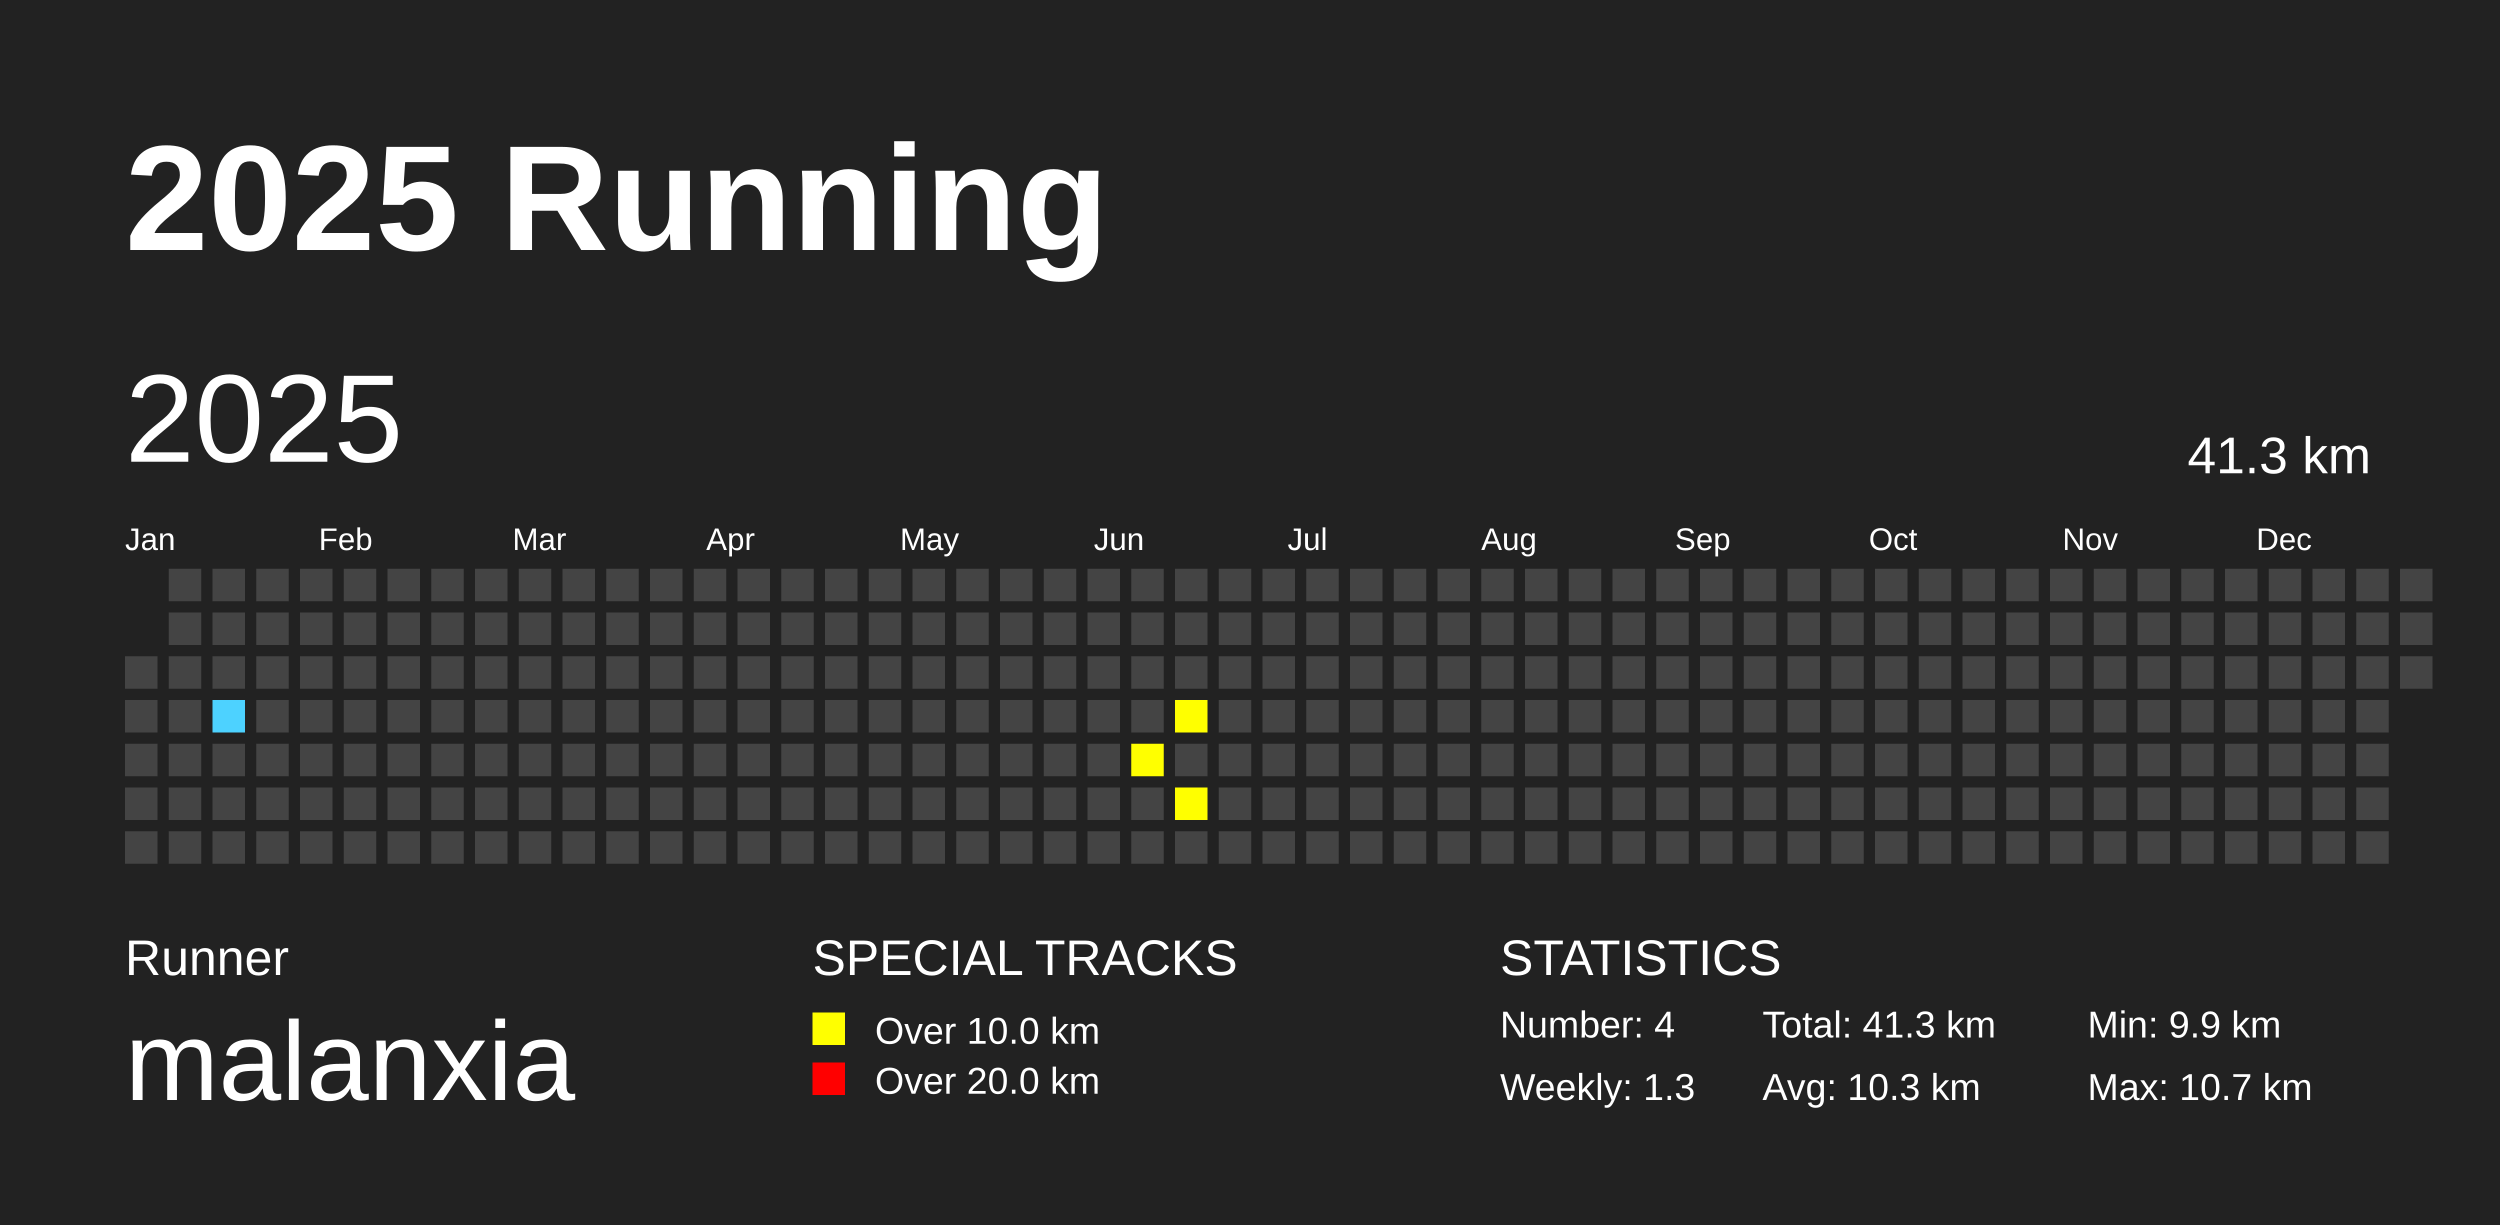
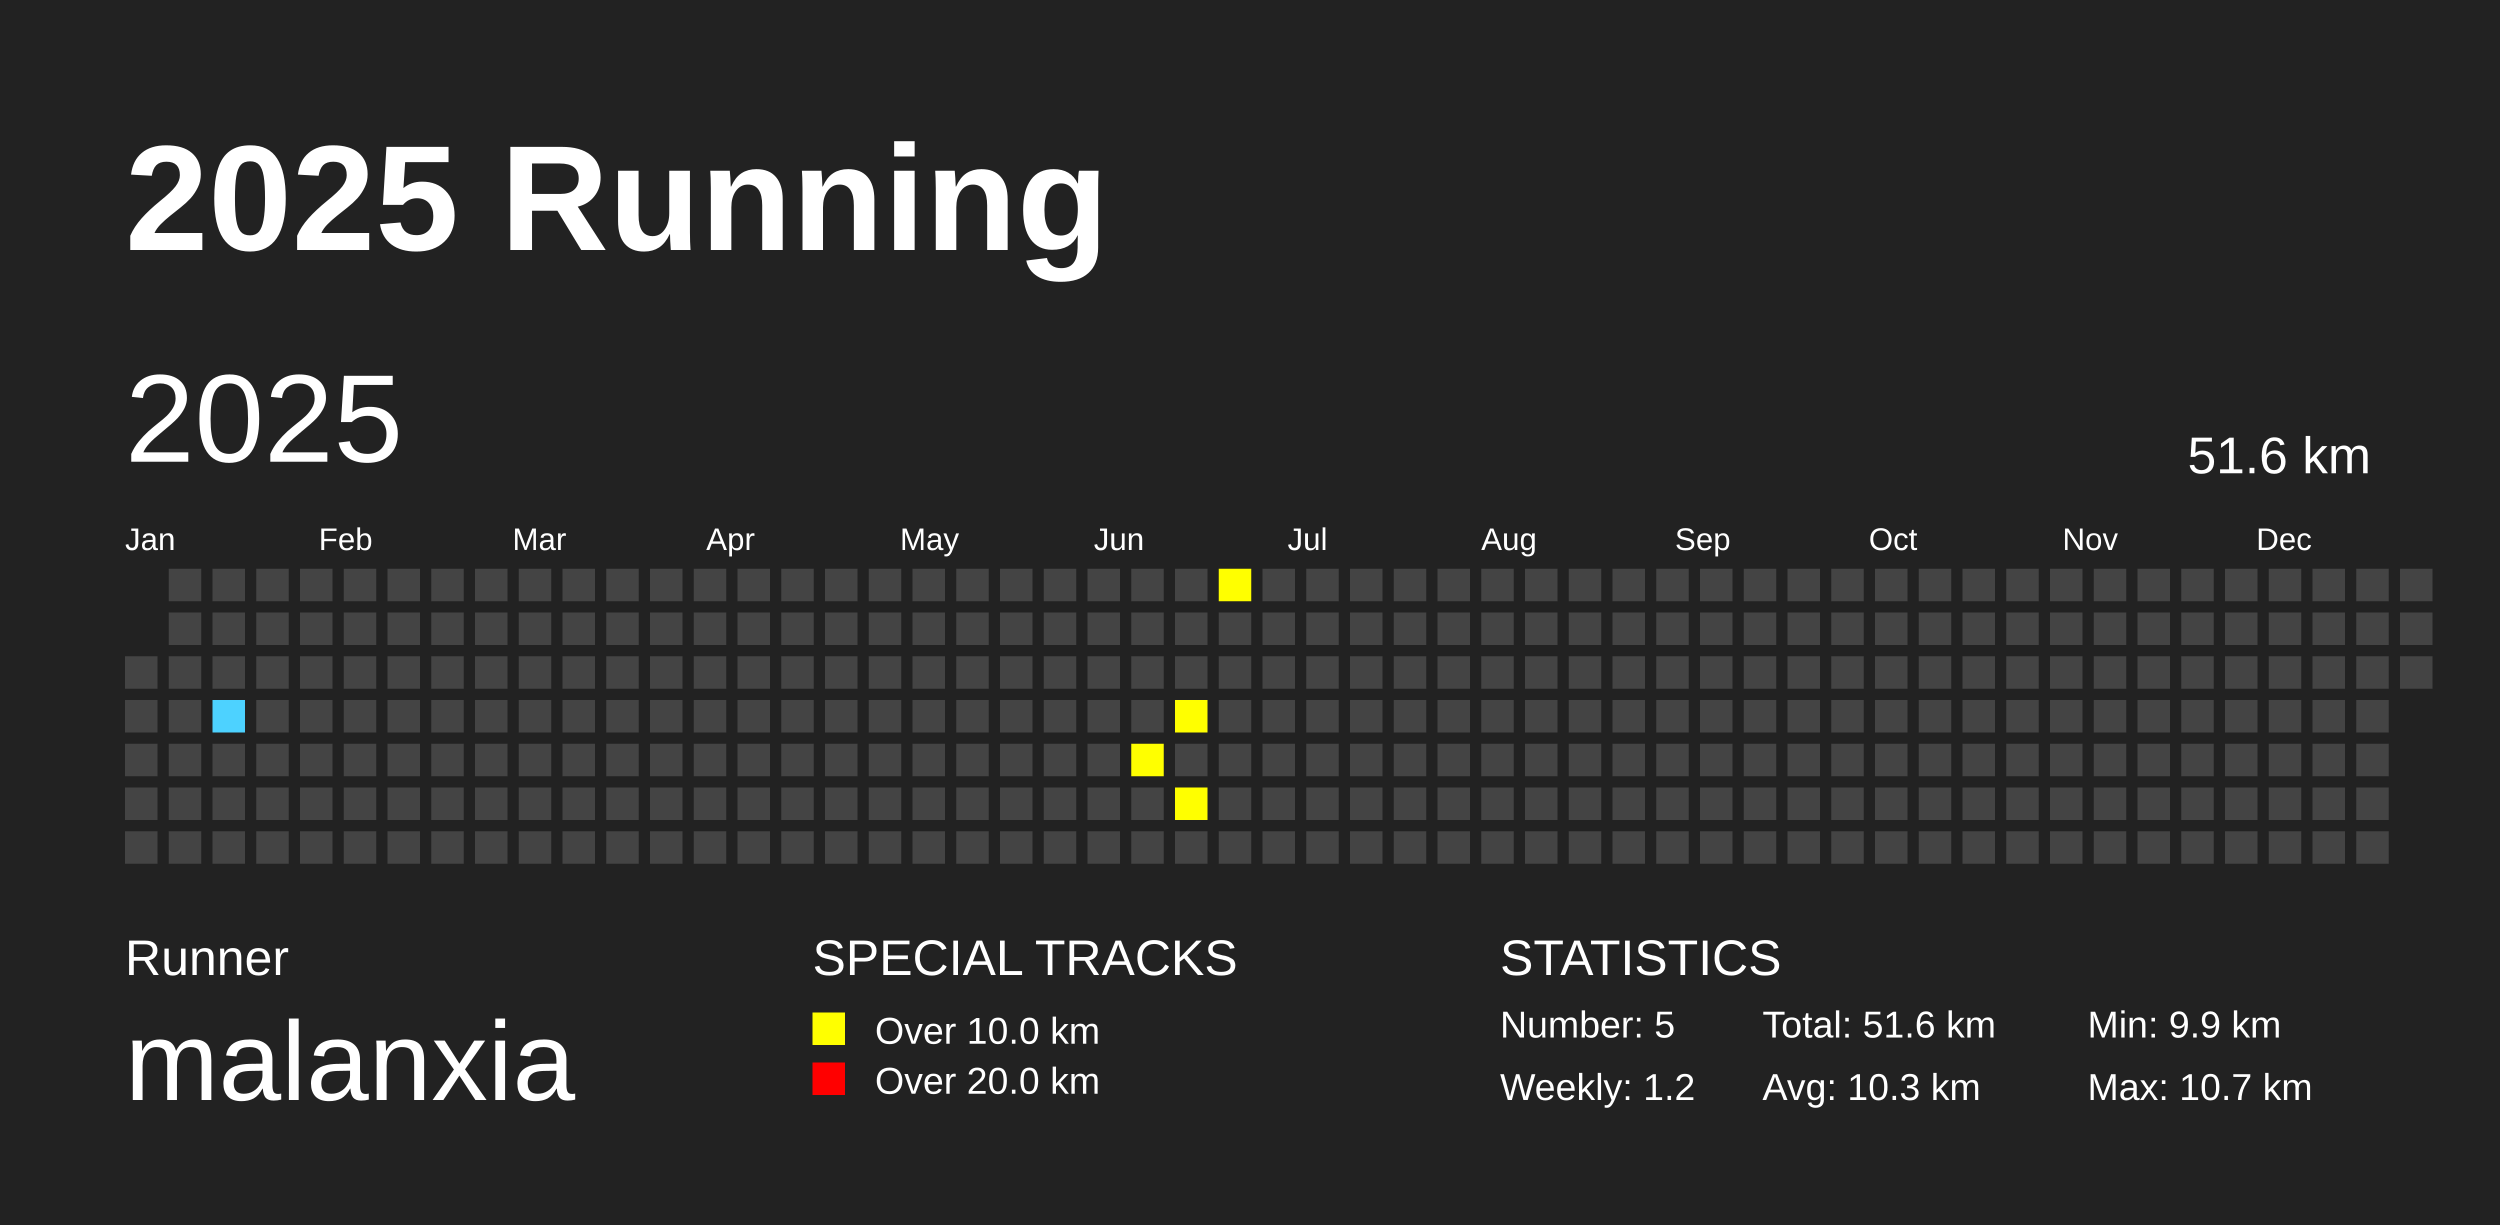
<svg xmlns="http://www.w3.org/2000/svg" baseProfile="full" height="98mm" version="1.1" viewBox="0,0,200,98" width="200mm">
  <defs />
  <rect fill="#222222" height="98" width="200" x="0" y="0" />
  <text fill="#FFFFFF" style="font-size:12px; font-family:Arial; font-weight:bold;" x="10" y="20">2025 Running</text>
  <text fill="#FFFFFF" style="font-size:4px; font-family:Arial" x="10" y="78">Runner</text>
  <text fill="#FFFFFF" style="font-size:9px; font-family:Arial" x="10" y="88">malanxia</text>
  <text fill="#FFFFFF" style="font-size:4px; font-family:Arial" x="65" y="78">SPECIAL TRACKS</text>
  <rect fill="yellow" height="2.6" width="2.6" x="65" y="81" />
  <text fill="#FFFFFF" style="font-size:3px; font-family:Arial" x="70" y="83.5">Over 10.0 km</text>
  <rect fill="red" height="2.6" width="2.6" x="65" y="85" />
  <text fill="#FFFFFF" style="font-size:3px; font-family:Arial" x="70" y="87.5">Over 20.0 km</text>
  <text fill="#FFFFFF" style="font-size:4px; font-family:Arial" x="120" y="78">STATISTICS</text>
-   <text fill="#FFFFFF" style="font-size:3px; font-family:Arial" x="120" y="83">Number: 4</text>
-   <text fill="#FFFFFF" style="font-size:3px; font-family:Arial" x="120" y="88">Weekly: 1.3</text>
-   <text fill="#FFFFFF" style="font-size:3px; font-family:Arial" x="141" y="83">Total: 41.3 km</text>
+   <text fill="#FFFFFF" style="font-size:3px; font-family:Arial" x="120" y="83">Number: 5</text>
+   <text fill="#FFFFFF" style="font-size:3px; font-family:Arial" x="120" y="88">Weekly: 1.2</text>
+   <text fill="#FFFFFF" style="font-size:3px; font-family:Arial" x="141" y="83">Total: 51.6 km</text>
  <text fill="#FFFFFF" style="font-size:3px; font-family:Arial" x="141" y="88">Avg: 10.3 km</text>
  <text fill="#FFFFFF" style="font-size:3px; font-family:Arial" x="167" y="83">Min: 9.9 km</text>
  <text fill="#FFFFFF" style="font-size:3px; font-family:Arial" x="167" y="88">Max: 10.7 km</text>
  <text dominant-baseline="hanging" fill="#FFFFFF" style="font-size:10.0px; font-family:Arial;" x="10" y="30">2025</text>
-   <text dominant-baseline="hanging" fill="#FFFFFF" style="font-size:4.125px; font-family:Arial;" x="175" y="35">41.3 km</text>
+   <text dominant-baseline="hanging" fill="#FFFFFF" style="font-size:4.125px; font-family:Arial;" x="175" y="35">51.6 km</text>
  <text fill="#FFFFFF" style="font-size:2.5px; font-family:Arial" x="10.0" y="44">Jan</text>
  <text fill="#FFFFFF" style="font-size:2.5px; font-family:Arial" x="25.5" y="44">Feb</text>
  <text fill="#FFFFFF" style="font-size:2.5px; font-family:Arial" x="41.0" y="44">Mar</text>
  <text fill="#FFFFFF" style="font-size:2.5px; font-family:Arial" x="56.5" y="44">Apr</text>
  <text fill="#FFFFFF" style="font-size:2.5px; font-family:Arial" x="72.0" y="44">May</text>
  <text fill="#FFFFFF" style="font-size:2.5px; font-family:Arial" x="87.5" y="44">Jun</text>
  <text fill="#FFFFFF" style="font-size:2.5px; font-family:Arial" x="103.0" y="44">Jul</text>
  <text fill="#FFFFFF" style="font-size:2.5px; font-family:Arial" x="118.5" y="44">Aug</text>
  <text fill="#FFFFFF" style="font-size:2.5px; font-family:Arial" x="134.0" y="44">Sep</text>
  <text fill="#FFFFFF" style="font-size:2.5px; font-family:Arial" x="149.5" y="44">Oct</text>
  <text fill="#FFFFFF" style="font-size:2.5px; font-family:Arial" x="165.0" y="44">Nov</text>
  <text fill="#FFFFFF" style="font-size:2.5px; font-family:Arial" x="180.5" y="44">Dec</text>
  <rect fill="#444444" height="2.6" width="2.6" x="10.0" y="52.5" />
  <rect fill="#444444" height="2.6" width="2.6" x="10.0" y="56.0" />
  <rect fill="#444444" height="2.6" width="2.6" x="10.0" y="59.5" />
  <rect fill="#444444" height="2.6" width="2.6" x="10.0" y="63.0" />
  <rect fill="#444444" height="2.6" width="2.6" x="10.0" y="66.5" />
  <rect fill="#444444" height="2.6" width="2.6" x="13.5" y="45.5" />
  <rect fill="#444444" height="2.6" width="2.6" x="13.5" y="49.0" />
  <rect fill="#444444" height="2.6" width="2.6" x="13.5" y="52.5" />
  <rect fill="#444444" height="2.6" width="2.6" x="13.5" y="56.0" />
  <rect fill="#444444" height="2.6" width="2.6" x="13.5" y="59.5" />
  <rect fill="#444444" height="2.6" width="2.6" x="13.5" y="63.0" />
  <rect fill="#444444" height="2.6" width="2.6" x="13.5" y="66.5" />
  <rect fill="#444444" height="2.6" width="2.6" x="17.0" y="45.5" />
  <rect fill="#444444" height="2.6" width="2.6" x="17.0" y="49.0" />
  <rect fill="#444444" height="2.6" width="2.6" x="17.0" y="52.5" />
  <rect fill="#4DD2FF" height="2.6" width="2.6" x="17.0" y="56.0" />
  <rect fill="#444444" height="2.6" width="2.6" x="17.0" y="59.5" />
  <rect fill="#444444" height="2.6" width="2.6" x="17.0" y="63.0" />
  <rect fill="#444444" height="2.6" width="2.6" x="17.0" y="66.5" />
  <rect fill="#444444" height="2.6" width="2.6" x="20.5" y="45.5" />
  <rect fill="#444444" height="2.6" width="2.6" x="20.5" y="49.0" />
  <rect fill="#444444" height="2.6" width="2.6" x="20.5" y="52.5" />
  <rect fill="#444444" height="2.6" width="2.6" x="20.5" y="56.0" />
  <rect fill="#444444" height="2.6" width="2.6" x="20.5" y="59.5" />
  <rect fill="#444444" height="2.6" width="2.6" x="20.5" y="63.0" />
  <rect fill="#444444" height="2.6" width="2.6" x="20.5" y="66.5" />
  <rect fill="#444444" height="2.6" width="2.6" x="24.0" y="45.5" />
  <rect fill="#444444" height="2.6" width="2.6" x="24.0" y="49.0" />
  <rect fill="#444444" height="2.6" width="2.6" x="24.0" y="52.5" />
  <rect fill="#444444" height="2.6" width="2.6" x="24.0" y="56.0" />
  <rect fill="#444444" height="2.6" width="2.6" x="24.0" y="59.5" />
  <rect fill="#444444" height="2.6" width="2.6" x="24.0" y="63.0" />
  <rect fill="#444444" height="2.6" width="2.6" x="24.0" y="66.5" />
  <rect fill="#444444" height="2.6" width="2.6" x="27.5" y="45.5" />
  <rect fill="#444444" height="2.6" width="2.6" x="27.5" y="49.0" />
  <rect fill="#444444" height="2.6" width="2.6" x="27.5" y="52.5" />
  <rect fill="#444444" height="2.6" width="2.6" x="27.5" y="56.0" />
  <rect fill="#444444" height="2.6" width="2.6" x="27.5" y="59.5" />
  <rect fill="#444444" height="2.6" width="2.6" x="27.5" y="63.0" />
  <rect fill="#444444" height="2.6" width="2.6" x="27.5" y="66.5" />
  <rect fill="#444444" height="2.6" width="2.6" x="31.0" y="45.5" />
  <rect fill="#444444" height="2.6" width="2.6" x="31.0" y="49.0" />
  <rect fill="#444444" height="2.6" width="2.6" x="31.0" y="52.5" />
  <rect fill="#444444" height="2.6" width="2.6" x="31.0" y="56.0" />
  <rect fill="#444444" height="2.6" width="2.6" x="31.0" y="59.5" />
  <rect fill="#444444" height="2.6" width="2.6" x="31.0" y="63.0" />
  <rect fill="#444444" height="2.6" width="2.6" x="31.0" y="66.5" />
  <rect fill="#444444" height="2.6" width="2.6" x="34.5" y="45.5" />
  <rect fill="#444444" height="2.6" width="2.6" x="34.5" y="49.0" />
  <rect fill="#444444" height="2.6" width="2.6" x="34.5" y="52.5" />
  <rect fill="#444444" height="2.6" width="2.6" x="34.5" y="56.0" />
  <rect fill="#444444" height="2.6" width="2.6" x="34.5" y="59.5" />
  <rect fill="#444444" height="2.6" width="2.6" x="34.5" y="63.0" />
  <rect fill="#444444" height="2.6" width="2.6" x="34.5" y="66.5" />
  <rect fill="#444444" height="2.6" width="2.6" x="38.0" y="45.5" />
  <rect fill="#444444" height="2.6" width="2.6" x="38.0" y="49.0" />
  <rect fill="#444444" height="2.6" width="2.6" x="38.0" y="52.5" />
  <rect fill="#444444" height="2.6" width="2.6" x="38.0" y="56.0" />
  <rect fill="#444444" height="2.6" width="2.6" x="38.0" y="59.5" />
  <rect fill="#444444" height="2.6" width="2.6" x="38.0" y="63.0" />
  <rect fill="#444444" height="2.6" width="2.6" x="38.0" y="66.5" />
  <rect fill="#444444" height="2.6" width="2.6" x="41.5" y="45.5" />
  <rect fill="#444444" height="2.6" width="2.6" x="41.5" y="49.0" />
  <rect fill="#444444" height="2.6" width="2.6" x="41.5" y="52.5" />
  <rect fill="#444444" height="2.6" width="2.6" x="41.5" y="56.0" />
  <rect fill="#444444" height="2.6" width="2.6" x="41.5" y="59.5" />
  <rect fill="#444444" height="2.6" width="2.6" x="41.5" y="63.0" />
  <rect fill="#444444" height="2.6" width="2.6" x="41.5" y="66.5" />
  <rect fill="#444444" height="2.6" width="2.6" x="45.0" y="45.5" />
  <rect fill="#444444" height="2.6" width="2.6" x="45.0" y="49.0" />
  <rect fill="#444444" height="2.6" width="2.6" x="45.0" y="52.5" />
  <rect fill="#444444" height="2.6" width="2.6" x="45.0" y="56.0" />
  <rect fill="#444444" height="2.6" width="2.6" x="45.0" y="59.5" />
  <rect fill="#444444" height="2.6" width="2.6" x="45.0" y="63.0" />
  <rect fill="#444444" height="2.6" width="2.6" x="45.0" y="66.5" />
  <rect fill="#444444" height="2.6" width="2.6" x="48.5" y="45.5" />
  <rect fill="#444444" height="2.6" width="2.6" x="48.5" y="49.0" />
  <rect fill="#444444" height="2.6" width="2.6" x="48.5" y="52.5" />
  <rect fill="#444444" height="2.6" width="2.6" x="48.5" y="56.0" />
  <rect fill="#444444" height="2.6" width="2.6" x="48.5" y="59.5" />
  <rect fill="#444444" height="2.6" width="2.6" x="48.5" y="63.0" />
  <rect fill="#444444" height="2.6" width="2.6" x="48.5" y="66.5" />
  <rect fill="#444444" height="2.6" width="2.6" x="52.0" y="45.5" />
  <rect fill="#444444" height="2.6" width="2.6" x="52.0" y="49.0" />
  <rect fill="#444444" height="2.6" width="2.6" x="52.0" y="52.5" />
  <rect fill="#444444" height="2.6" width="2.6" x="52.0" y="56.0" />
  <rect fill="#444444" height="2.6" width="2.6" x="52.0" y="59.5" />
  <rect fill="#444444" height="2.6" width="2.6" x="52.0" y="63.0" />
  <rect fill="#444444" height="2.6" width="2.6" x="52.0" y="66.5" />
  <rect fill="#444444" height="2.6" width="2.6" x="55.5" y="45.5" />
  <rect fill="#444444" height="2.6" width="2.6" x="55.5" y="49.0" />
  <rect fill="#444444" height="2.6" width="2.6" x="55.5" y="52.5" />
  <rect fill="#444444" height="2.6" width="2.6" x="55.5" y="56.0" />
  <rect fill="#444444" height="2.6" width="2.6" x="55.5" y="59.5" />
  <rect fill="#444444" height="2.6" width="2.6" x="55.5" y="63.0" />
  <rect fill="#444444" height="2.6" width="2.6" x="55.5" y="66.5" />
  <rect fill="#444444" height="2.6" width="2.6" x="59.0" y="45.5" />
  <rect fill="#444444" height="2.6" width="2.6" x="59.0" y="49.0" />
  <rect fill="#444444" height="2.6" width="2.6" x="59.0" y="52.5" />
  <rect fill="#444444" height="2.6" width="2.6" x="59.0" y="56.0" />
  <rect fill="#444444" height="2.6" width="2.6" x="59.0" y="59.5" />
  <rect fill="#444444" height="2.6" width="2.6" x="59.0" y="63.0" />
  <rect fill="#444444" height="2.6" width="2.6" x="59.0" y="66.5" />
  <rect fill="#444444" height="2.6" width="2.6" x="62.5" y="45.5" />
  <rect fill="#444444" height="2.6" width="2.6" x="62.5" y="49.0" />
  <rect fill="#444444" height="2.6" width="2.6" x="62.5" y="52.5" />
  <rect fill="#444444" height="2.6" width="2.6" x="62.5" y="56.0" />
  <rect fill="#444444" height="2.6" width="2.6" x="62.5" y="59.5" />
  <rect fill="#444444" height="2.6" width="2.6" x="62.5" y="63.0" />
  <rect fill="#444444" height="2.6" width="2.6" x="62.5" y="66.5" />
  <rect fill="#444444" height="2.6" width="2.6" x="66.0" y="45.5" />
  <rect fill="#444444" height="2.6" width="2.6" x="66.0" y="49.0" />
  <rect fill="#444444" height="2.6" width="2.6" x="66.0" y="52.5" />
  <rect fill="#444444" height="2.6" width="2.6" x="66.0" y="56.0" />
  <rect fill="#444444" height="2.6" width="2.6" x="66.0" y="59.5" />
  <rect fill="#444444" height="2.6" width="2.6" x="66.0" y="63.0" />
  <rect fill="#444444" height="2.6" width="2.6" x="66.0" y="66.5" />
  <rect fill="#444444" height="2.6" width="2.6" x="69.5" y="45.5" />
  <rect fill="#444444" height="2.6" width="2.6" x="69.5" y="49.0" />
  <rect fill="#444444" height="2.6" width="2.6" x="69.5" y="52.5" />
  <rect fill="#444444" height="2.6" width="2.6" x="69.5" y="56.0" />
  <rect fill="#444444" height="2.6" width="2.6" x="69.5" y="59.5" />
  <rect fill="#444444" height="2.6" width="2.6" x="69.5" y="63.0" />
  <rect fill="#444444" height="2.6" width="2.6" x="69.5" y="66.5" />
  <rect fill="#444444" height="2.6" width="2.6" x="73.0" y="45.5" />
  <rect fill="#444444" height="2.6" width="2.6" x="73.0" y="49.0" />
  <rect fill="#444444" height="2.6" width="2.6" x="73.0" y="52.5" />
  <rect fill="#444444" height="2.6" width="2.6" x="73.0" y="56.0" />
  <rect fill="#444444" height="2.6" width="2.6" x="73.0" y="59.5" />
  <rect fill="#444444" height="2.6" width="2.6" x="73.0" y="63.0" />
  <rect fill="#444444" height="2.6" width="2.6" x="73.0" y="66.5" />
  <rect fill="#444444" height="2.6" width="2.6" x="76.5" y="45.5" />
  <rect fill="#444444" height="2.6" width="2.6" x="76.5" y="49.0" />
  <rect fill="#444444" height="2.6" width="2.6" x="76.5" y="52.5" />
  <rect fill="#444444" height="2.6" width="2.6" x="76.5" y="56.0" />
  <rect fill="#444444" height="2.6" width="2.6" x="76.5" y="59.5" />
  <rect fill="#444444" height="2.6" width="2.6" x="76.5" y="63.0" />
  <rect fill="#444444" height="2.6" width="2.6" x="76.5" y="66.5" />
  <rect fill="#444444" height="2.6" width="2.6" x="80.0" y="45.5" />
  <rect fill="#444444" height="2.6" width="2.6" x="80.0" y="49.0" />
  <rect fill="#444444" height="2.6" width="2.6" x="80.0" y="52.5" />
  <rect fill="#444444" height="2.6" width="2.6" x="80.0" y="56.0" />
  <rect fill="#444444" height="2.6" width="2.6" x="80.0" y="59.5" />
  <rect fill="#444444" height="2.6" width="2.6" x="80.0" y="63.0" />
  <rect fill="#444444" height="2.6" width="2.6" x="80.0" y="66.5" />
  <rect fill="#444444" height="2.6" width="2.6" x="83.5" y="45.5" />
  <rect fill="#444444" height="2.6" width="2.6" x="83.5" y="49.0" />
  <rect fill="#444444" height="2.6" width="2.6" x="83.5" y="52.5" />
  <rect fill="#444444" height="2.6" width="2.6" x="83.5" y="56.0" />
  <rect fill="#444444" height="2.6" width="2.6" x="83.5" y="59.5" />
  <rect fill="#444444" height="2.6" width="2.6" x="83.5" y="63.0" />
  <rect fill="#444444" height="2.6" width="2.6" x="83.5" y="66.5" />
  <rect fill="#444444" height="2.6" width="2.6" x="87.0" y="45.5" />
  <rect fill="#444444" height="2.6" width="2.6" x="87.0" y="49.0" />
  <rect fill="#444444" height="2.6" width="2.6" x="87.0" y="52.5" />
  <rect fill="#444444" height="2.6" width="2.6" x="87.0" y="56.0" />
  <rect fill="#444444" height="2.6" width="2.6" x="87.0" y="59.5" />
  <rect fill="#444444" height="2.6" width="2.6" x="87.0" y="63.0" />
  <rect fill="#444444" height="2.6" width="2.6" x="87.0" y="66.5" />
  <rect fill="#444444" height="2.6" width="2.6" x="90.5" y="45.5" />
  <rect fill="#444444" height="2.6" width="2.6" x="90.5" y="49.0" />
  <rect fill="#444444" height="2.6" width="2.6" x="90.5" y="52.5" />
  <rect fill="#444444" height="2.6" width="2.6" x="90.5" y="56.0" />
  <rect fill="yellow" height="2.6" width="2.6" x="90.5" y="59.5" />
  <rect fill="#444444" height="2.6" width="2.6" x="90.5" y="63.0" />
  <rect fill="#444444" height="2.6" width="2.6" x="90.5" y="66.5" />
  <rect fill="#444444" height="2.6" width="2.6" x="94.0" y="45.5" />
  <rect fill="#444444" height="2.6" width="2.6" x="94.0" y="49.0" />
  <rect fill="#444444" height="2.6" width="2.6" x="94.0" y="52.5" />
  <rect fill="yellow" height="2.6" width="2.6" x="94.0" y="56.0" />
  <rect fill="#444444" height="2.6" width="2.6" x="94.0" y="59.5" />
  <rect fill="yellow" height="2.6" width="2.6" x="94.0" y="63.0" />
  <rect fill="#444444" height="2.6" width="2.6" x="94.0" y="66.5" />
-   <rect fill="#444444" height="2.6" width="2.6" x="97.5" y="45.5" />
+   <rect fill="yellow" height="2.6" width="2.6" x="97.5" y="45.5" />
  <rect fill="#444444" height="2.6" width="2.6" x="97.5" y="49.0" />
  <rect fill="#444444" height="2.6" width="2.6" x="97.5" y="52.5" />
  <rect fill="#444444" height="2.6" width="2.6" x="97.5" y="56.0" />
  <rect fill="#444444" height="2.6" width="2.6" x="97.5" y="59.5" />
  <rect fill="#444444" height="2.6" width="2.6" x="97.5" y="63.0" />
  <rect fill="#444444" height="2.6" width="2.6" x="97.5" y="66.5" />
  <rect fill="#444444" height="2.6" width="2.6" x="101.0" y="45.5" />
  <rect fill="#444444" height="2.6" width="2.6" x="101.0" y="49.0" />
  <rect fill="#444444" height="2.6" width="2.6" x="101.0" y="52.5" />
  <rect fill="#444444" height="2.6" width="2.6" x="101.0" y="56.0" />
  <rect fill="#444444" height="2.6" width="2.6" x="101.0" y="59.5" />
  <rect fill="#444444" height="2.6" width="2.6" x="101.0" y="63.0" />
  <rect fill="#444444" height="2.6" width="2.6" x="101.0" y="66.5" />
  <rect fill="#444444" height="2.6" width="2.6" x="104.5" y="45.5" />
  <rect fill="#444444" height="2.6" width="2.6" x="104.5" y="49.0" />
  <rect fill="#444444" height="2.6" width="2.6" x="104.5" y="52.5" />
  <rect fill="#444444" height="2.6" width="2.6" x="104.5" y="56.0" />
  <rect fill="#444444" height="2.6" width="2.6" x="104.5" y="59.5" />
  <rect fill="#444444" height="2.6" width="2.6" x="104.5" y="63.0" />
  <rect fill="#444444" height="2.6" width="2.6" x="104.5" y="66.5" />
  <rect fill="#444444" height="2.6" width="2.6" x="108.0" y="45.5" />
  <rect fill="#444444" height="2.6" width="2.6" x="108.0" y="49.0" />
  <rect fill="#444444" height="2.6" width="2.6" x="108.0" y="52.5" />
  <rect fill="#444444" height="2.6" width="2.6" x="108.0" y="56.0" />
  <rect fill="#444444" height="2.6" width="2.6" x="108.0" y="59.5" />
  <rect fill="#444444" height="2.6" width="2.6" x="108.0" y="63.0" />
  <rect fill="#444444" height="2.6" width="2.6" x="108.0" y="66.5" />
  <rect fill="#444444" height="2.6" width="2.6" x="111.5" y="45.5" />
  <rect fill="#444444" height="2.6" width="2.6" x="111.5" y="49.0" />
  <rect fill="#444444" height="2.6" width="2.6" x="111.5" y="52.5" />
  <rect fill="#444444" height="2.6" width="2.6" x="111.5" y="56.0" />
  <rect fill="#444444" height="2.6" width="2.6" x="111.5" y="59.5" />
  <rect fill="#444444" height="2.6" width="2.6" x="111.5" y="63.0" />
  <rect fill="#444444" height="2.6" width="2.6" x="111.5" y="66.5" />
  <rect fill="#444444" height="2.6" width="2.6" x="115.0" y="45.5" />
  <rect fill="#444444" height="2.6" width="2.6" x="115.0" y="49.0" />
  <rect fill="#444444" height="2.6" width="2.6" x="115.0" y="52.5" />
  <rect fill="#444444" height="2.6" width="2.6" x="115.0" y="56.0" />
  <rect fill="#444444" height="2.6" width="2.6" x="115.0" y="59.5" />
  <rect fill="#444444" height="2.6" width="2.6" x="115.0" y="63.0" />
  <rect fill="#444444" height="2.6" width="2.6" x="115.0" y="66.5" />
  <rect fill="#444444" height="2.6" width="2.6" x="118.5" y="45.5" />
  <rect fill="#444444" height="2.6" width="2.6" x="118.5" y="49.0" />
  <rect fill="#444444" height="2.6" width="2.6" x="118.5" y="52.5" />
  <rect fill="#444444" height="2.6" width="2.6" x="118.5" y="56.0" />
  <rect fill="#444444" height="2.6" width="2.6" x="118.5" y="59.5" />
  <rect fill="#444444" height="2.6" width="2.6" x="118.5" y="63.0" />
  <rect fill="#444444" height="2.6" width="2.6" x="118.5" y="66.5" />
  <rect fill="#444444" height="2.6" width="2.6" x="122.0" y="45.5" />
  <rect fill="#444444" height="2.6" width="2.6" x="122.0" y="49.0" />
  <rect fill="#444444" height="2.6" width="2.6" x="122.0" y="52.5" />
  <rect fill="#444444" height="2.6" width="2.6" x="122.0" y="56.0" />
  <rect fill="#444444" height="2.6" width="2.6" x="122.0" y="59.5" />
  <rect fill="#444444" height="2.6" width="2.6" x="122.0" y="63.0" />
  <rect fill="#444444" height="2.6" width="2.6" x="122.0" y="66.5" />
  <rect fill="#444444" height="2.6" width="2.6" x="125.5" y="45.5" />
  <rect fill="#444444" height="2.6" width="2.6" x="125.5" y="49.0" />
  <rect fill="#444444" height="2.6" width="2.6" x="125.5" y="52.5" />
  <rect fill="#444444" height="2.6" width="2.6" x="125.5" y="56.0" />
  <rect fill="#444444" height="2.6" width="2.6" x="125.5" y="59.5" />
  <rect fill="#444444" height="2.6" width="2.6" x="125.5" y="63.0" />
  <rect fill="#444444" height="2.6" width="2.6" x="125.5" y="66.5" />
  <rect fill="#444444" height="2.6" width="2.6" x="129.0" y="45.5" />
  <rect fill="#444444" height="2.6" width="2.6" x="129.0" y="49.0" />
  <rect fill="#444444" height="2.6" width="2.6" x="129.0" y="52.5" />
  <rect fill="#444444" height="2.6" width="2.6" x="129.0" y="56.0" />
  <rect fill="#444444" height="2.6" width="2.6" x="129.0" y="59.5" />
  <rect fill="#444444" height="2.6" width="2.6" x="129.0" y="63.0" />
  <rect fill="#444444" height="2.6" width="2.6" x="129.0" y="66.5" />
  <rect fill="#444444" height="2.6" width="2.6" x="132.5" y="45.5" />
  <rect fill="#444444" height="2.6" width="2.6" x="132.5" y="49.0" />
  <rect fill="#444444" height="2.6" width="2.6" x="132.5" y="52.5" />
  <rect fill="#444444" height="2.6" width="2.6" x="132.5" y="56.0" />
  <rect fill="#444444" height="2.6" width="2.6" x="132.5" y="59.5" />
  <rect fill="#444444" height="2.6" width="2.6" x="132.5" y="63.0" />
  <rect fill="#444444" height="2.6" width="2.6" x="132.5" y="66.5" />
  <rect fill="#444444" height="2.6" width="2.6" x="136.0" y="45.5" />
  <rect fill="#444444" height="2.6" width="2.6" x="136.0" y="49.0" />
  <rect fill="#444444" height="2.6" width="2.6" x="136.0" y="52.5" />
  <rect fill="#444444" height="2.6" width="2.6" x="136.0" y="56.0" />
  <rect fill="#444444" height="2.6" width="2.6" x="136.0" y="59.5" />
  <rect fill="#444444" height="2.6" width="2.6" x="136.0" y="63.0" />
  <rect fill="#444444" height="2.6" width="2.6" x="136.0" y="66.5" />
  <rect fill="#444444" height="2.6" width="2.6" x="139.5" y="45.5" />
  <rect fill="#444444" height="2.6" width="2.6" x="139.5" y="49.0" />
  <rect fill="#444444" height="2.6" width="2.6" x="139.5" y="52.5" />
  <rect fill="#444444" height="2.6" width="2.6" x="139.5" y="56.0" />
  <rect fill="#444444" height="2.6" width="2.6" x="139.5" y="59.5" />
  <rect fill="#444444" height="2.6" width="2.6" x="139.5" y="63.0" />
  <rect fill="#444444" height="2.6" width="2.6" x="139.5" y="66.5" />
  <rect fill="#444444" height="2.6" width="2.6" x="143.0" y="45.5" />
  <rect fill="#444444" height="2.6" width="2.6" x="143.0" y="49.0" />
  <rect fill="#444444" height="2.6" width="2.6" x="143.0" y="52.5" />
  <rect fill="#444444" height="2.6" width="2.6" x="143.0" y="56.0" />
  <rect fill="#444444" height="2.6" width="2.6" x="143.0" y="59.5" />
  <rect fill="#444444" height="2.6" width="2.6" x="143.0" y="63.0" />
  <rect fill="#444444" height="2.6" width="2.6" x="143.0" y="66.5" />
  <rect fill="#444444" height="2.6" width="2.6" x="146.5" y="45.5" />
  <rect fill="#444444" height="2.6" width="2.6" x="146.5" y="49.0" />
  <rect fill="#444444" height="2.6" width="2.6" x="146.5" y="52.5" />
  <rect fill="#444444" height="2.6" width="2.6" x="146.5" y="56.0" />
  <rect fill="#444444" height="2.6" width="2.6" x="146.5" y="59.5" />
  <rect fill="#444444" height="2.6" width="2.6" x="146.5" y="63.0" />
  <rect fill="#444444" height="2.6" width="2.6" x="146.5" y="66.5" />
  <rect fill="#444444" height="2.6" width="2.6" x="150.0" y="45.5" />
  <rect fill="#444444" height="2.6" width="2.6" x="150.0" y="49.0" />
  <rect fill="#444444" height="2.6" width="2.6" x="150.0" y="52.5" />
  <rect fill="#444444" height="2.6" width="2.6" x="150.0" y="56.0" />
  <rect fill="#444444" height="2.6" width="2.6" x="150.0" y="59.5" />
  <rect fill="#444444" height="2.6" width="2.6" x="150.0" y="63.0" />
  <rect fill="#444444" height="2.6" width="2.6" x="150.0" y="66.5" />
  <rect fill="#444444" height="2.6" width="2.6" x="153.5" y="45.5" />
  <rect fill="#444444" height="2.6" width="2.6" x="153.5" y="49.0" />
  <rect fill="#444444" height="2.6" width="2.6" x="153.5" y="52.5" />
  <rect fill="#444444" height="2.6" width="2.6" x="153.5" y="56.0" />
  <rect fill="#444444" height="2.6" width="2.6" x="153.5" y="59.5" />
  <rect fill="#444444" height="2.6" width="2.6" x="153.5" y="63.0" />
  <rect fill="#444444" height="2.6" width="2.6" x="153.5" y="66.5" />
  <rect fill="#444444" height="2.6" width="2.6" x="157.0" y="45.5" />
  <rect fill="#444444" height="2.6" width="2.6" x="157.0" y="49.0" />
  <rect fill="#444444" height="2.6" width="2.6" x="157.0" y="52.5" />
  <rect fill="#444444" height="2.6" width="2.6" x="157.0" y="56.0" />
  <rect fill="#444444" height="2.6" width="2.6" x="157.0" y="59.5" />
  <rect fill="#444444" height="2.6" width="2.6" x="157.0" y="63.0" />
  <rect fill="#444444" height="2.6" width="2.6" x="157.0" y="66.5" />
  <rect fill="#444444" height="2.6" width="2.6" x="160.5" y="45.5" />
  <rect fill="#444444" height="2.6" width="2.6" x="160.5" y="49.0" />
  <rect fill="#444444" height="2.6" width="2.6" x="160.5" y="52.5" />
  <rect fill="#444444" height="2.6" width="2.6" x="160.5" y="56.0" />
  <rect fill="#444444" height="2.6" width="2.6" x="160.5" y="59.5" />
  <rect fill="#444444" height="2.6" width="2.6" x="160.5" y="63.0" />
  <rect fill="#444444" height="2.6" width="2.6" x="160.5" y="66.5" />
  <rect fill="#444444" height="2.6" width="2.6" x="164.0" y="45.5" />
  <rect fill="#444444" height="2.6" width="2.6" x="164.0" y="49.0" />
  <rect fill="#444444" height="2.6" width="2.6" x="164.0" y="52.5" />
  <rect fill="#444444" height="2.6" width="2.6" x="164.0" y="56.0" />
  <rect fill="#444444" height="2.6" width="2.6" x="164.0" y="59.5" />
  <rect fill="#444444" height="2.6" width="2.6" x="164.0" y="63.0" />
  <rect fill="#444444" height="2.6" width="2.6" x="164.0" y="66.5" />
  <rect fill="#444444" height="2.6" width="2.6" x="167.5" y="45.5" />
  <rect fill="#444444" height="2.6" width="2.6" x="167.5" y="49.0" />
  <rect fill="#444444" height="2.6" width="2.6" x="167.5" y="52.5" />
  <rect fill="#444444" height="2.6" width="2.6" x="167.5" y="56.0" />
  <rect fill="#444444" height="2.6" width="2.6" x="167.5" y="59.5" />
  <rect fill="#444444" height="2.6" width="2.6" x="167.5" y="63.0" />
  <rect fill="#444444" height="2.6" width="2.6" x="167.5" y="66.5" />
  <rect fill="#444444" height="2.6" width="2.6" x="171.0" y="45.5" />
  <rect fill="#444444" height="2.6" width="2.6" x="171.0" y="49.0" />
  <rect fill="#444444" height="2.6" width="2.6" x="171.0" y="52.5" />
  <rect fill="#444444" height="2.6" width="2.6" x="171.0" y="56.0" />
  <rect fill="#444444" height="2.6" width="2.6" x="171.0" y="59.5" />
  <rect fill="#444444" height="2.6" width="2.6" x="171.0" y="63.0" />
  <rect fill="#444444" height="2.6" width="2.6" x="171.0" y="66.5" />
  <rect fill="#444444" height="2.6" width="2.6" x="174.5" y="45.5" />
  <rect fill="#444444" height="2.6" width="2.6" x="174.5" y="49.0" />
  <rect fill="#444444" height="2.6" width="2.6" x="174.5" y="52.5" />
  <rect fill="#444444" height="2.6" width="2.6" x="174.5" y="56.0" />
  <rect fill="#444444" height="2.6" width="2.6" x="174.5" y="59.5" />
  <rect fill="#444444" height="2.6" width="2.6" x="174.5" y="63.0" />
  <rect fill="#444444" height="2.6" width="2.6" x="174.5" y="66.5" />
  <rect fill="#444444" height="2.6" width="2.6" x="178.0" y="45.5" />
  <rect fill="#444444" height="2.6" width="2.6" x="178.0" y="49.0" />
  <rect fill="#444444" height="2.6" width="2.6" x="178.0" y="52.5" />
  <rect fill="#444444" height="2.6" width="2.6" x="178.0" y="56.0" />
  <rect fill="#444444" height="2.6" width="2.6" x="178.0" y="59.5" />
  <rect fill="#444444" height="2.6" width="2.6" x="178.0" y="63.0" />
  <rect fill="#444444" height="2.6" width="2.6" x="178.0" y="66.5" />
  <rect fill="#444444" height="2.6" width="2.6" x="181.5" y="45.5" />
  <rect fill="#444444" height="2.6" width="2.6" x="181.5" y="49.0" />
  <rect fill="#444444" height="2.6" width="2.6" x="181.5" y="52.5" />
  <rect fill="#444444" height="2.6" width="2.6" x="181.5" y="56.0" />
  <rect fill="#444444" height="2.6" width="2.6" x="181.5" y="59.5" />
  <rect fill="#444444" height="2.6" width="2.6" x="181.5" y="63.0" />
  <rect fill="#444444" height="2.6" width="2.6" x="181.5" y="66.5" />
  <rect fill="#444444" height="2.6" width="2.6" x="185.0" y="45.5" />
  <rect fill="#444444" height="2.6" width="2.6" x="185.0" y="49.0" />
  <rect fill="#444444" height="2.6" width="2.6" x="185.0" y="52.5" />
  <rect fill="#444444" height="2.6" width="2.6" x="185.0" y="56.0" />
  <rect fill="#444444" height="2.6" width="2.6" x="185.0" y="59.5" />
  <rect fill="#444444" height="2.6" width="2.6" x="185.0" y="63.0" />
  <rect fill="#444444" height="2.6" width="2.6" x="185.0" y="66.5" />
  <rect fill="#444444" height="2.6" width="2.6" x="188.5" y="45.5" />
  <rect fill="#444444" height="2.6" width="2.6" x="188.5" y="49.0" />
  <rect fill="#444444" height="2.6" width="2.6" x="188.5" y="52.5" />
  <rect fill="#444444" height="2.6" width="2.6" x="188.5" y="56.0" />
  <rect fill="#444444" height="2.6" width="2.6" x="188.5" y="59.5" />
  <rect fill="#444444" height="2.6" width="2.6" x="188.5" y="63.0" />
  <rect fill="#444444" height="2.6" width="2.6" x="188.5" y="66.5" />
  <rect fill="#444444" height="2.6" width="2.6" x="192.0" y="45.5" />
  <rect fill="#444444" height="2.6" width="2.6" x="192.0" y="49.0" />
  <rect fill="#444444" height="2.6" width="2.6" x="192.0" y="52.5" />
</svg>
